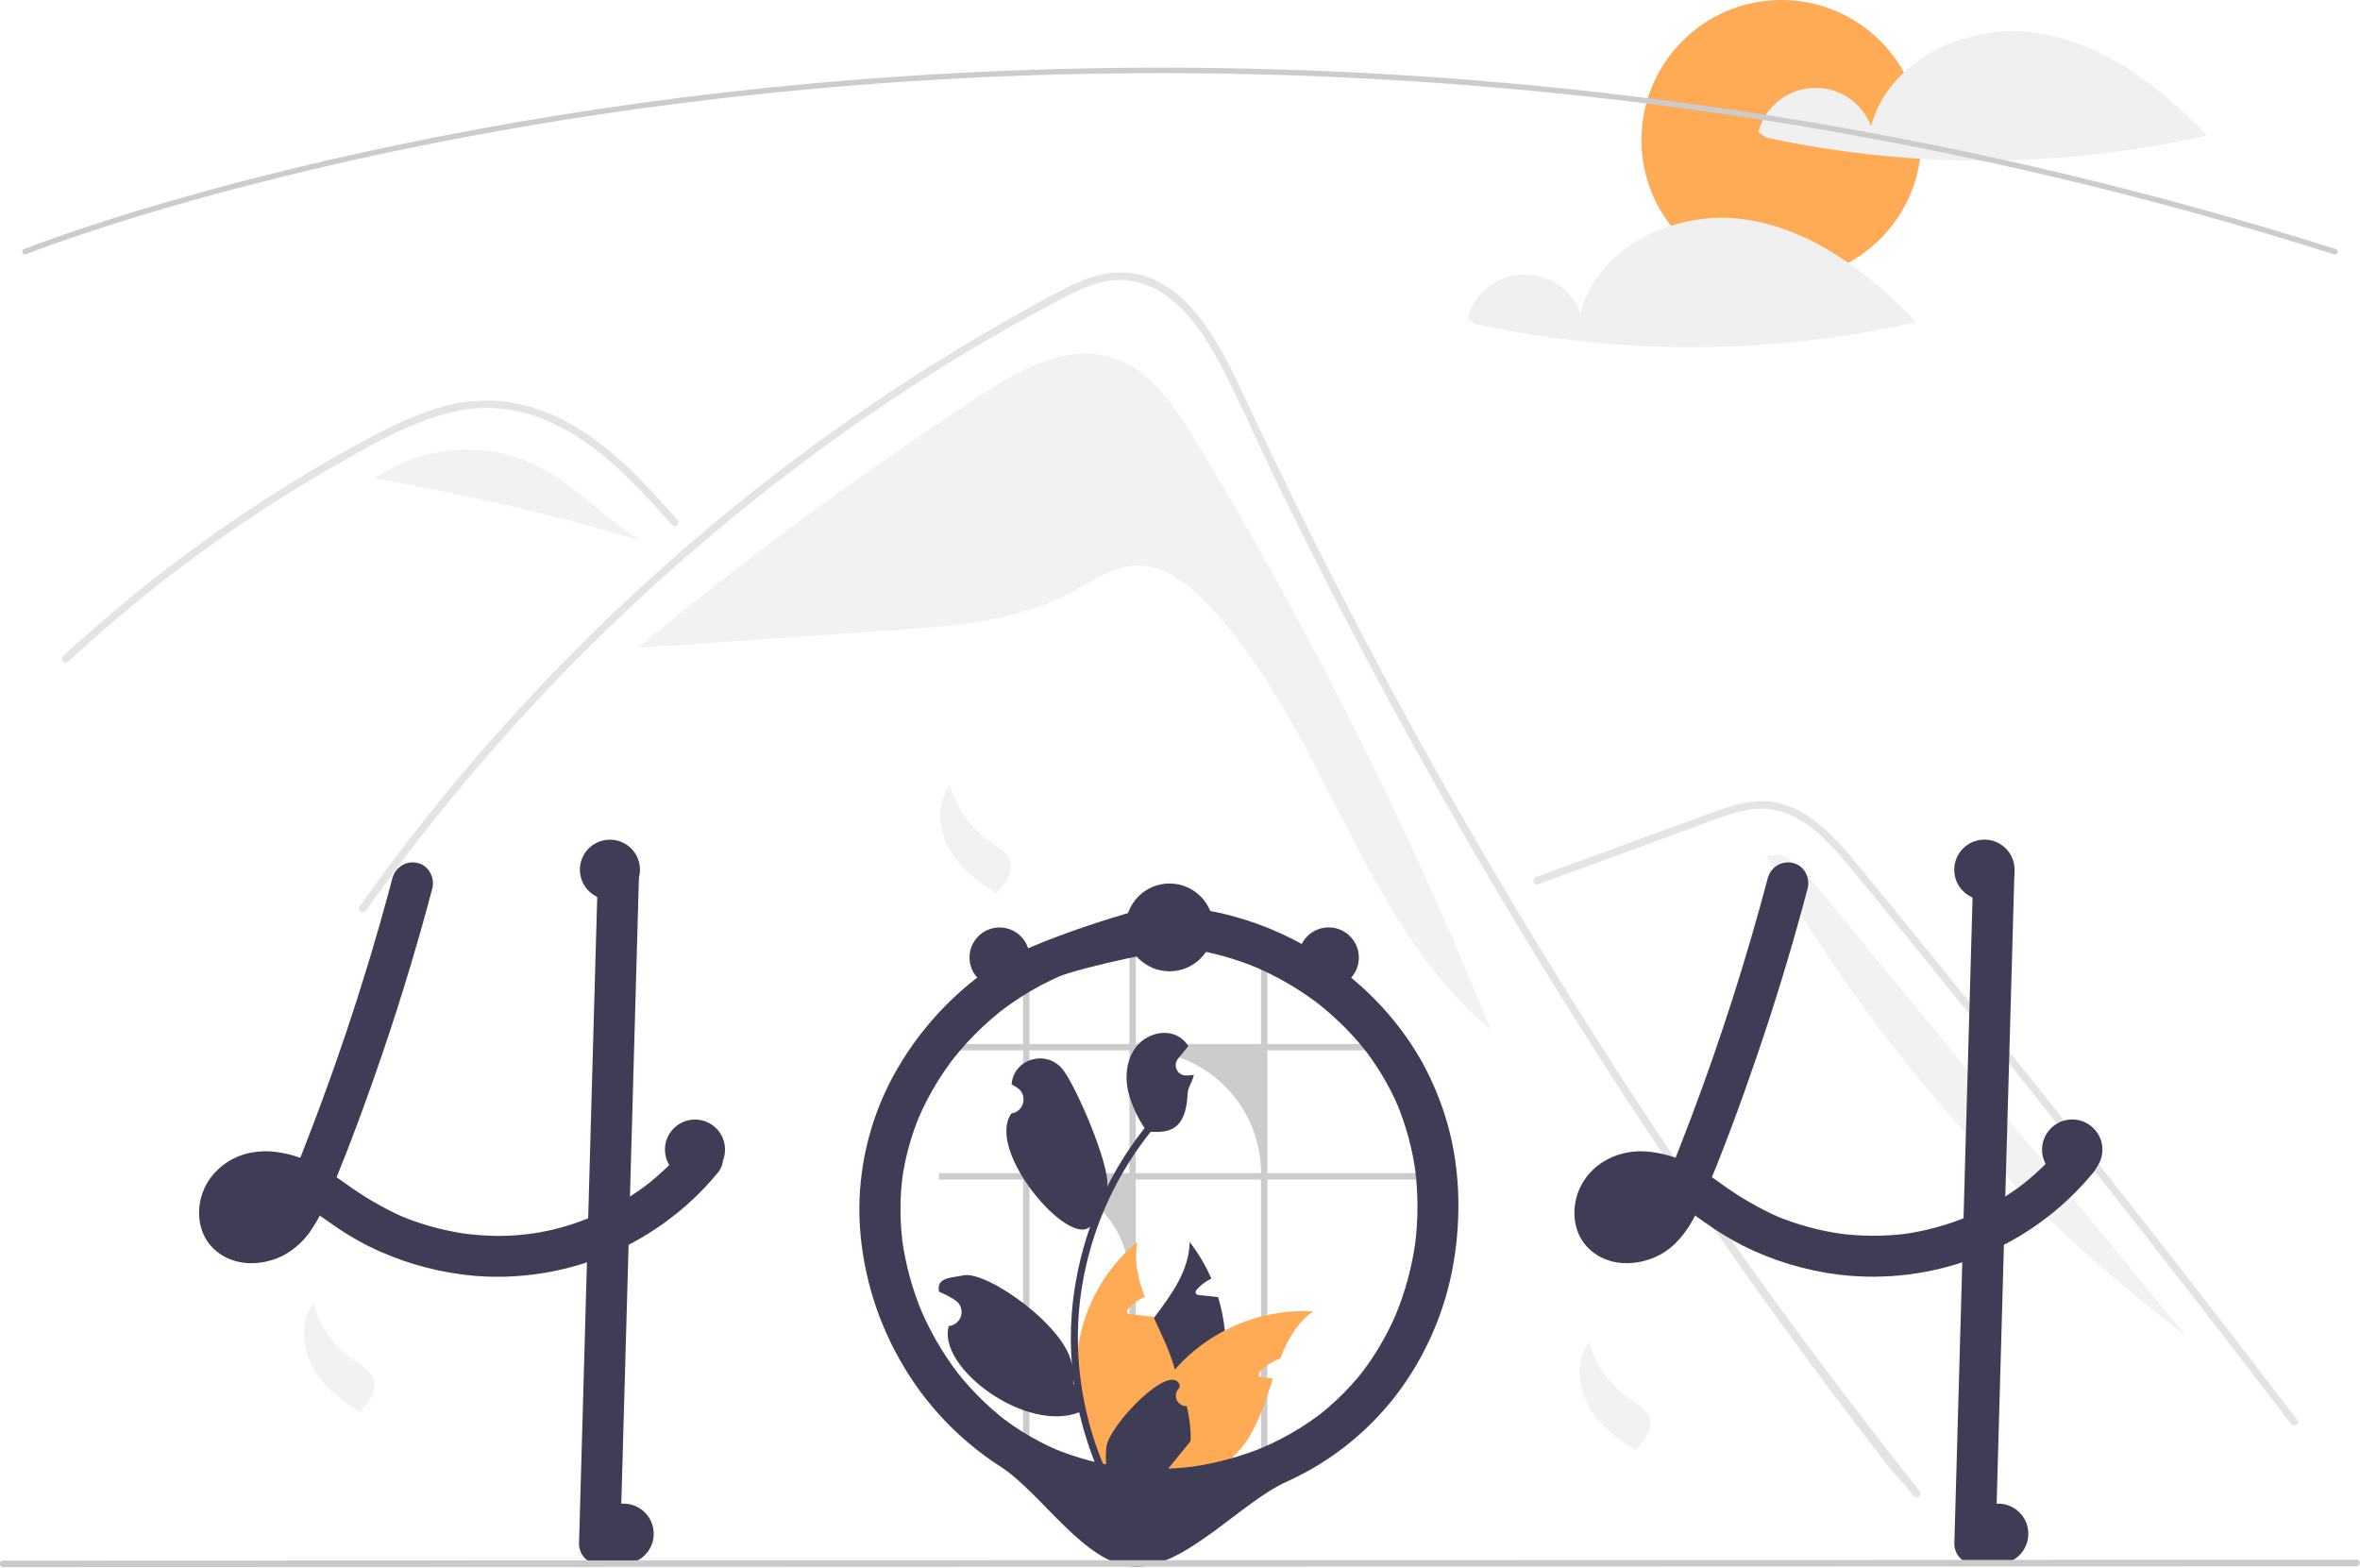
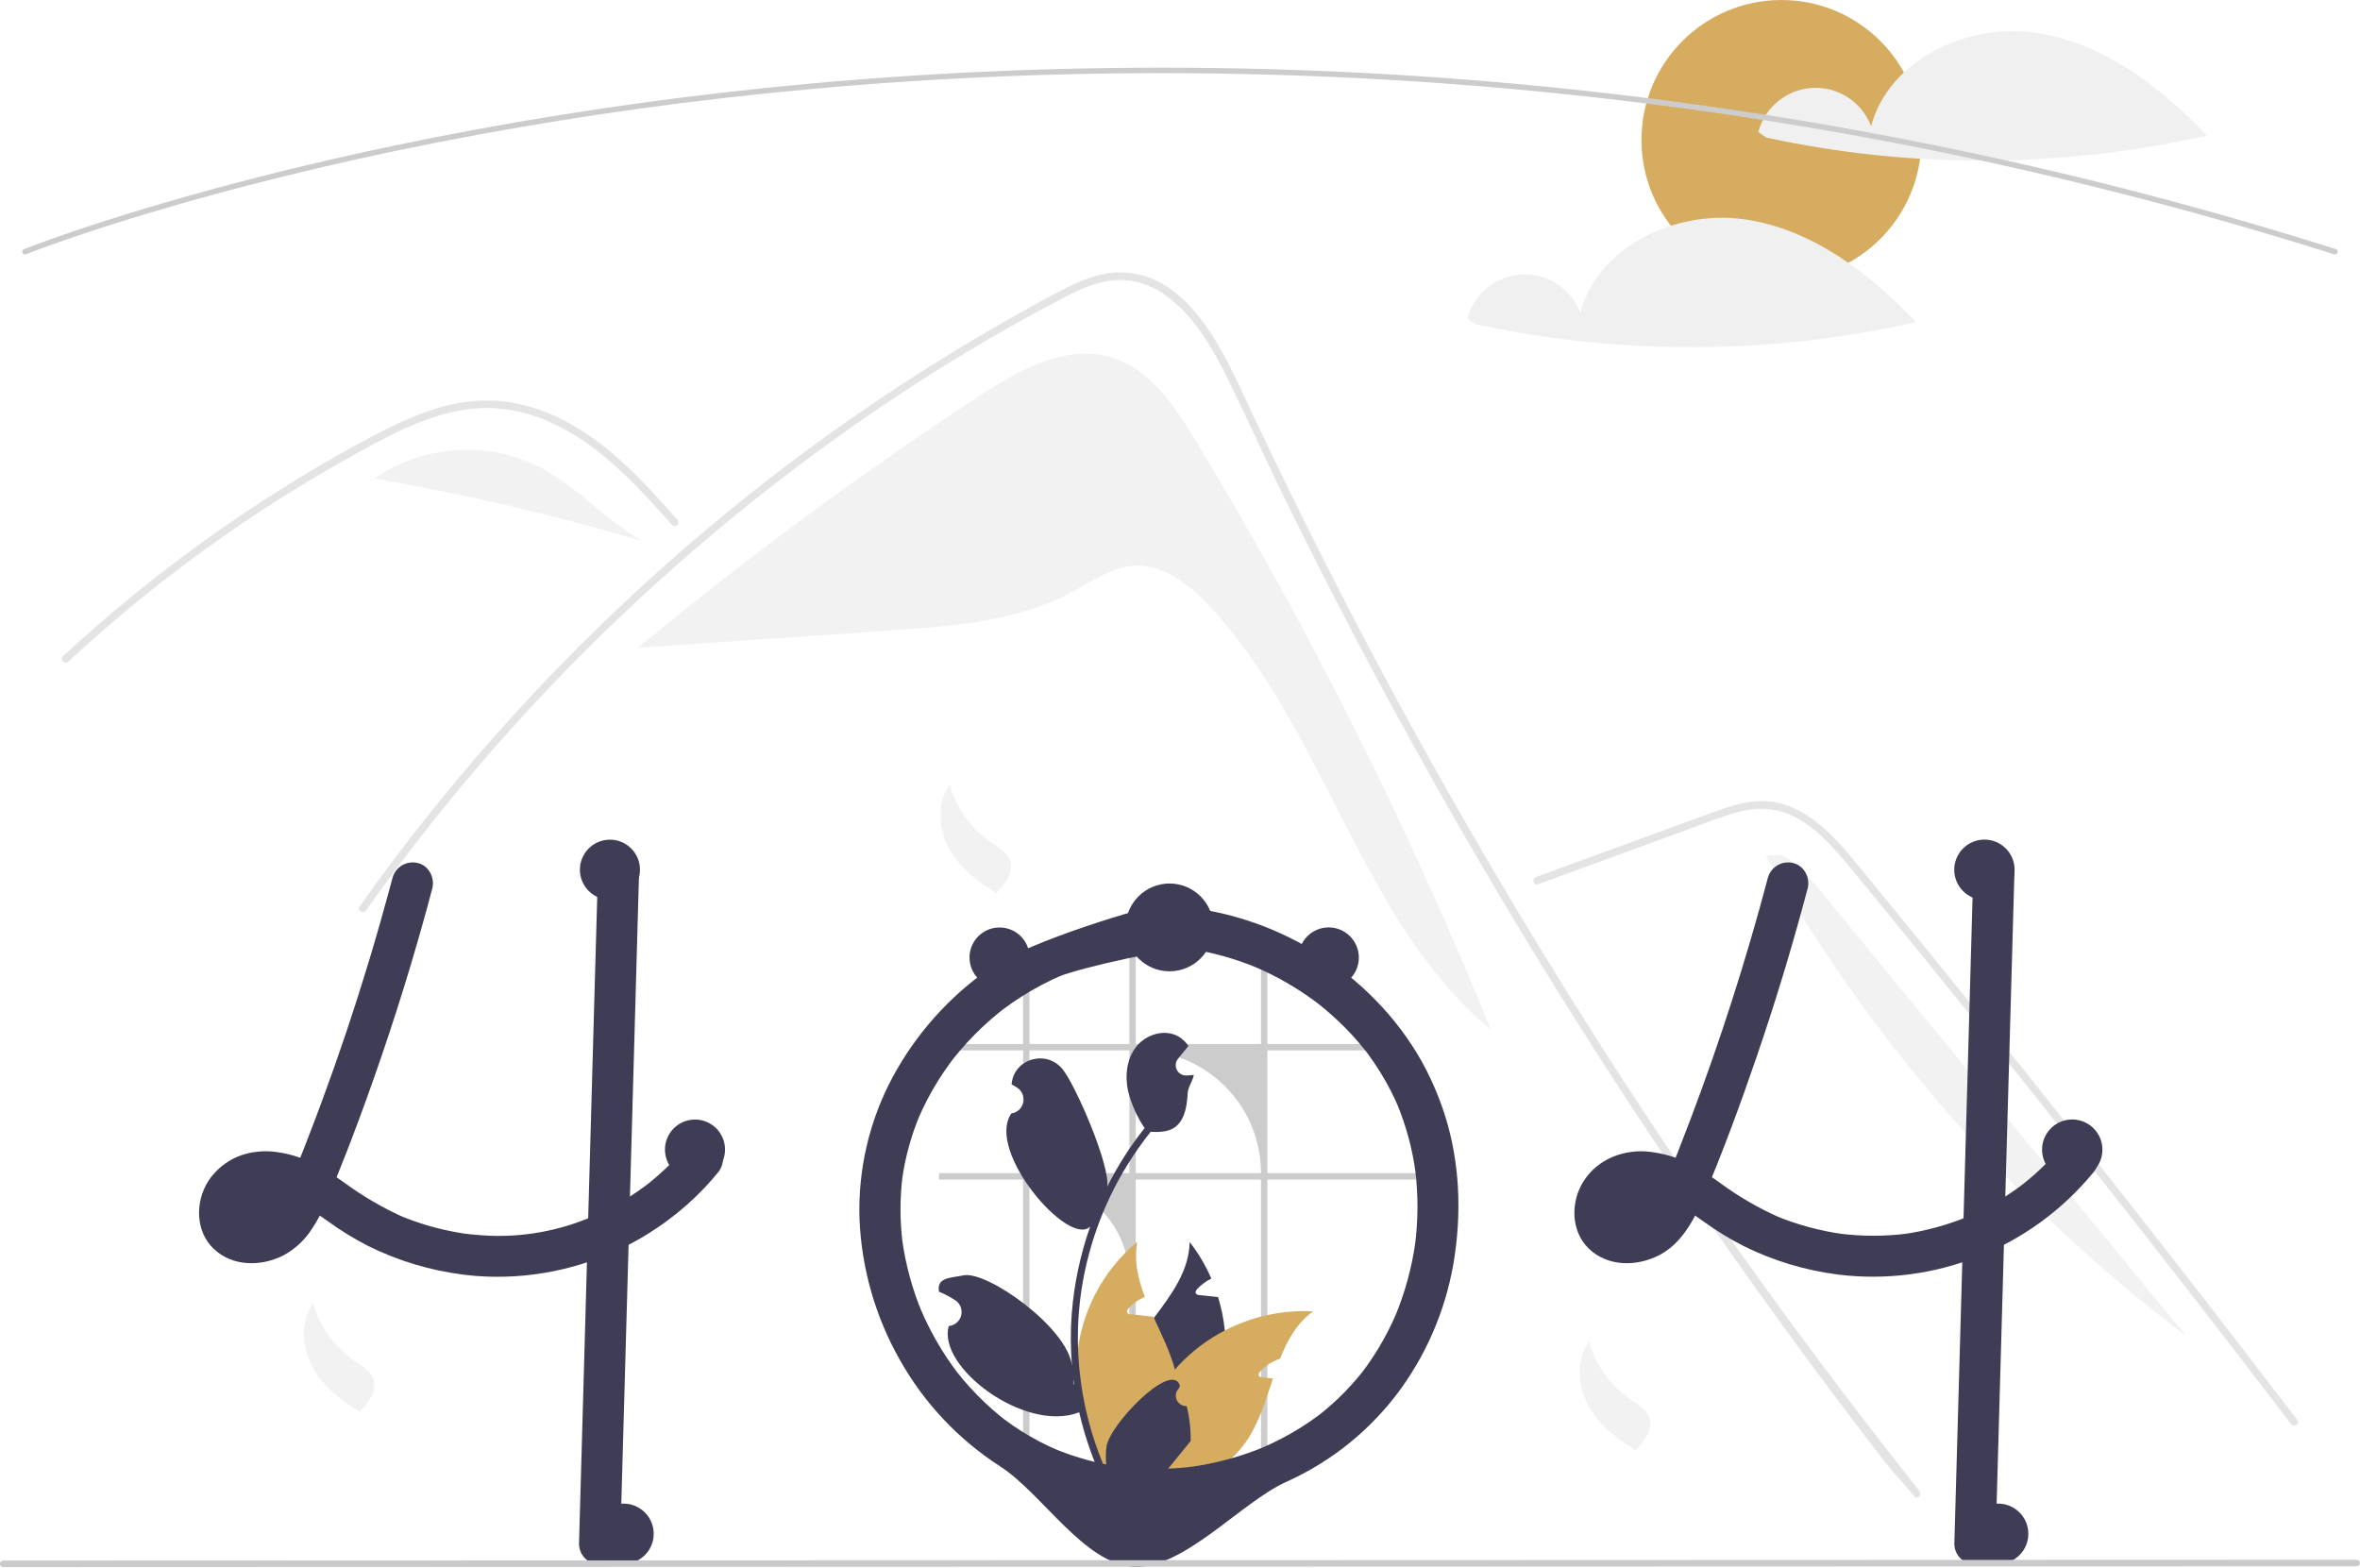
<svg xmlns="http://www.w3.org/2000/svg" data-name="Layer 1" width="860.131" height="571.148" viewBox="0 0 860.131 571.148">
  <path d="M605.67,324.953c-7.669-12.684-16.757-26.228-30.99-30.37-16.482-4.796-33.413,4.732-47.775,14.135a1392.157,1392.157,0,0,0-123.893,91.283l.043.492q46.226-3.188,92.451-6.376c22.265-1.535,45.296-3.283,64.972-13.816,7.467-3.997,14.745-9.336,23.206-9.708,10.512-.462,19.677,6.879,26.88,14.549,42.607,45.371,54.937,114.754,102.738,154.616A1516.995,1516.995,0,0,0,605.67,324.953Z" transform="translate(-169.9343 -164.426)" fill="#f2f2f2" />
  <path d="M867.571,709.781c-4.712-5.95-6.637-7.343-11.285-13.348q-56.764-73.416-106.708-151.792-33.924-53.23-64.483-108.504-14.549-26.278-28.3-52.969-10.67-20.695-20.865-41.638c-1.944-3.988-3.832-7.994-5.711-12.009-4.428-9.442-8.773-18.93-13.439-28.244-5.317-10.616-11.789-21.745-21.553-28.877a29.405,29.405,0,0,0-15.319-5.895c-7.948-.513-15.282,2.769-22.176,6.353-50.439,26.301-97.659,59.276-140.37,96.798A730.778,730.778,0,0,0,303.322,496.247c-1.008,1.439-3.392.064-2.374-1.384q6.009-8.498,12.257-16.813A734.817,734.817,0,0,1,500.805,303.064q18.248-11.826,37.183-22.542c6.362-3.603,12.752-7.16,19.251-10.497,6.371-3.273,13.137-6.215,20.416-6.325,24.77-.385,37.595,27.667,46.405,46.542q4.153,8.911,8.406,17.766,16.075,33.621,33.387,66.628,10.685,20.379,21.837,40.52,34.707,62.718,73.779,122.897c34.506,53.143,68.737,100.089,108.046,149.785C870.596,709.213,868.662,711.175,867.571,709.781Z" transform="translate(-169.9343 -164.426)" fill="#e4e4e4" />
  <path d="M414.916,355.804c-1.439-1.604-2.869-3.209-4.318-4.813-11.422-12.633-23.679-25.118-39.364-32.361a57.11,57.11,0,0,0-23.927-5.546c-8.562.028-16.932,2.273-24.843,5.418-3.74,1.494-7.398,3.19-11.001,4.996-4.116,2.072-8.159,4.281-12.183,6.509q-11.331,6.27-22.368,13.091-21.961,13.572-42.546,29.216-10.671,8.113-20.902,16.758-9.516,8.031-18.646,16.492c-1.302,1.201-3.245-.743-1.944-1.943,1.604-1.494,3.227-2.979,4.85-4.446q6.875-6.215,13.971-12.193,12.939-10.918,26.549-20.993,21.163-15.676,43.783-29.225,11.304-6.765,22.918-12.963c2.338-1.247,4.703-2.466,7.096-3.621a113.116,113.116,0,0,1,16.868-6.866,60.006,60.006,0,0,1,25.476-2.503,66.327,66.327,0,0,1,23.505,8.131c15.401,8.608,27.346,21.919,38.97,34.909C418.033,355.171,416.099,357.124,414.916,355.804Z" transform="translate(-169.9343 -164.426)" fill="#e4e4e4" />
  <path d="M730.477,486.711l36.905-13.498,18.323-6.702c5.968-2.183,11.921-4.667,18.09-6.23a28.539,28.539,0,0,1,16.374.209,37.738,37.738,0,0,1,12.771,7.917,103.64,103.64,0,0,1,10.475,11.186c3.989,4.794,7.92,9.639,11.868,14.467q24.441,29.891,48.563,60.041,24.121,30.15,47.92,60.556,23.857,30.48,47.385,61.216,2.882,3.765,5.76,7.534c1.06,1.388,3.449.02,2.375-1.388Q983.582,650.974,959.549,620.184q-24.092-30.864-48.516-61.466-24.424-30.601-49.179-60.937-6.167-7.558-12.354-15.099c-3.48-4.241-6.92-8.527-10.736-12.474-7.005-7.245-15.758-13.648-26.234-13.822-6.16-.102-12.121,1.852-17.844,3.923-6.17,2.232-12.325,4.506-18.486,6.759l-37.163,13.592-9.291,3.398c-1.649.603-.937,3.262.731,2.652Z" transform="translate(-169.9343 -164.426)" fill="#e4e4e4" />
  <path d="M366.377,334.526c-18.754-9.639-42.771-7.751-60.005,4.291a855.847,855.847,0,0,1,97.371,22.726C390.46,353.759,380.07,341.563,366.377,334.526Z" transform="translate(-169.9343 -164.426)" fill="#f2f2f2" />
  <path d="M306.188,338.784l-3.61,2.935c1.221-1.027,2.491-1.99,3.795-2.901C306.311,338.807,306.249,338.795,306.188,338.784Z" transform="translate(-169.9343 -164.426)" fill="#f2f2f2" />
  <path d="M831.549,486.846c-3.633-4.422-7.56-9.052-12.994-10.848l-5.073.2A575.436,575.436,0,0,0,966.749,651.418Q899.149,569.132,831.549,486.846Z" transform="translate(-169.9343 -164.426)" fill="#f2f2f2" />
  <path d="M516.084,450.367A37.481,37.481,0,0,0,531.015,471.325c2.82,1.92,6.157,3.762,7.122,7.035a8.379,8.379,0,0,1-.874,6.15,24.884,24.884,0,0,1-3.861,5.041l-.137.512c-6.998-4.147-13.656-9.393-17.522-16.551s-4.406-16.539.341-23.145" transform="translate(-169.9343 -164.426)" fill="#f2f2f2" />
  <path d="M749.084,653.367A37.481,37.481,0,0,0,764.015,674.325c2.82,1.92,6.157,3.762,7.122,7.035a8.379,8.379,0,0,1-.874,6.15,24.884,24.884,0,0,1-3.861,5.041l-.137.512c-6.998-4.147-13.656-9.393-17.522-16.551s-4.406-16.539.341-23.145" transform="translate(-169.9343 -164.426)" fill="#f2f2f2" />
  <path d="M284.084,639.367A37.481,37.481,0,0,0,299.015,660.325c2.82,1.92,6.157,3.762,7.122,7.035a8.379,8.379,0,0,1-.874,6.15,24.884,24.884,0,0,1-3.861,5.041l-.137.512c-6.998-4.147-13.656-9.393-17.522-16.551s-4.406-16.539.341-23.145" transform="translate(-169.9343 -164.426)" fill="#f2f2f2" />
-   <circle cx="649.249" cy="51" r="51" fill="#ffaa55" />
+   <circle cx="649.249" cy="51" r="51" fill="#d6ad60" />
  <path d="M911.219,176.296c-24.717-3.341-52.935,10.019-59.341,34.124a21.597,21.597,0,0,0-41.094,2.109l2.83,2.027a372.275,372.275,0,0,0,160.659-.726C957.079,195.76,935.935,179.637,911.219,176.296Z" transform="translate(-169.9343 -164.426)" fill="#f0f0f0" />
  <path d="M805.219,244.296c-24.717-3.341-52.935,10.019-59.341,34.124a21.597,21.597,0,0,0-41.094,2.109l2.83,2.027a372.275,372.275,0,0,0,160.659-.726C851.079,263.76,829.935,247.637,805.219,244.296Z" transform="translate(-169.9343 -164.426)" fill="#f0f0f0" />
  <path d="M1020.946,257.154a.982.982,0,0,1-.302-.047C756.237,173.489,523.199,184.424,374.264,208.321c-20.269,3.251-40.591,7.006-60.404,11.161-5.058,1.06-10.306,2.195-15.597,3.378-6.319,1.407-12.554,2.856-18.532,4.306q-3.873.917-7.595,1.849c-3.758.928-7.572,1.895-11.66,2.957-4.568,1.178-9.209,2.413-13.797,3.672a.442.442,0,0,1-.051.015l0.0.001c-5.183,1.415-10.338,2.871-15.323,4.325-2.698.779-5.304,1.548-7.799,2.307-.279.077-.526.151-.776.228l-.536.163c-.311.095-.617.188-.924.275l-.02.006 0.0.001-.812.252c-.968.293-1.912.579-2.841.864-24.545,7.566-38.038,12.949-38.171,13.002a1,1,0,1,1-.744-1.856c.134-.053,13.693-5.463,38.328-13.058.932-.286,1.879-.572,2.85-.866l.754-.234c.026-.01.052-.018.078-.025.305-.087.61-.18.919-.273l.537-.163c.268-.081.531-.161.801-.235,2.479-.754,5.093-1.524,7.798-2.307,4.987-1.455,10.147-2.911,15.334-4.328.016-.006.033-.01.049-.015v-.001c4.604-1.263,9.263-2.503,13.845-3.685,4.094-1.063,7.915-2.032,11.68-2.962q3.738-.93,7.609-1.853c5.985-1.451,12.233-2.902,18.563-4.312,5.299-1.184,10.556-2.322,15.622-3.383,19.843-4.162,40.198-7.923,60.497-11.179C523.096,182.415,756.467,171.463,1021.246,255.201a1.0 1,0,0,1-.301,1.953Z" transform="translate(-169.9343 -164.426)" fill="#ccc" />
  <path d="M432.923,584.266a6.729,6.729,0,0,0-1.7-2.67,6.43,6.43,0,0,0-.92-.71c-2.61-1.74-6.51-2.13-8.99,0a5.81,5.81,0,0,0-.69.71q-1.11,1.365-2.28,2.67c-1.28,1.46-2.59,2.87-3.96,4.24-.39.38-.78.77-1.18,1.15-.23.23-.46.45-.69.67-.88.84-1.78,1.65-2.69,2.45-.48.43-.96.85-1.45,1.26-.73.61-1.46,1.22-2.2,1.81-.07.05-.14.1-.21.16-.02.01-.03.03-.05.04-.01,0-.02,0-.03.02a.179.179,0,0,0-.07.05c-.22.15-.37.25-.48.34.04-.02.08-.05.12-.07-.18.14-.37.28-.55.42-1.75,1.29-3.54,2.53-5.37,3.69a99.21,99.21,0,0,1-14.22,7.55c-.33.13-.67.27-1.01.4a85.97,85.97,0,0,1-40.85,6.02q-2.13-.165-4.26-.45c-1.64-.24-3.27-.53-4.89-.86a97.932,97.932,0,0,1-18.02-5.44,118.652,118.652,0,0,1-20.66-12.12c-1-.71-2.01-1.42-3.02-2.11,1.15-2.82,2.28-5.64,3.38-8.48.55-1.37,1.08-2.74,1.6-4.12,4.09-10.63,7.93-21.36,11.61-32.13q5.58-16.365,10.53-32.92.51-1.68.99-3.36,2.595-8.745,4.98-17.53c.15-.57.31-1.13.45-1.7q.69-2.52,1.35-5.04c1-3.79-1.26-8.32-5.24-9.23a7.634,7.634,0,0,0-9.22,5.24c-.43,1.62-.86,3.23-1.3,4.85q-3.165,11.745-6.66,23.41-.51,1.68-1.02,3.36-7.71,25.41-16.93,50.31-1.11,3.015-2.25,6.01c-.37.98-.74,1.96-1.12,2.94-.73,1.93-1.48,3.86-2.23,5.79-.43,1.13-.87,2.26-1.31,3.38-.29.71-.57,1.42-.85,2.12a41.809,41.809,0,0,0-8.81-2.12l-.48-.06a27.397,27.397,0,0,0-7.01.06,23.914,23.914,0,0,0-17.24,10.66c-4.77,7.51-4.71,18.25,1.98,24.63,6.89,6.57,17.32,6.52,25.43,2.41a28.351,28.351,0,0,0,10.52-9.86,50.569,50.569,0,0,0,2.74-4.65c.21.14.42.28.63.43.8.56,1.6,1.13,2.39,1.69a111.738,111.738,0,0,0,14.51,8.91,108.359,108.359,0,0,0,34.62,10.47c.27.03.53.07.8.1,1.33.17,2.67.3,4.01.41a103.782,103.782,0,0,0,55.58-11.36q2.175-1.125,4.31-2.36,3.315-1.92,6.48-4.08c1.15-.78,2.27-1.57,3.38-2.4a101.042,101.042,0,0,0,13.51-11.95q2.355-2.475,4.51-5.11a8.061,8.061,0,0,0,2.2-5.3A7.564,7.564,0,0,0,432.923,584.266Zm-165.59,23.82c.21-.15.42-.31.62-.47C267.893,607.766,267.603,607.936,267.333,608.086Zm3.21-3.23c-.23.26-.44.52-.67.78a23.366,23.366,0,0,1-2.25,2.2c-.11.1-.23.2-.35.29a.01.01,0,0,0-.01.01,3.804,3.804,0,0,0-.42.22q-.645.39-1.32.72a17.005,17.005,0,0,1-2.71.75,16.799,16.799,0,0,1-2.13.02h-.02a14.823,14.823,0,0,1-1.45-.4c-.24-.12-.47-.26-.7-.4-.09-.08-.17-.16-.22-.21a2.44,2.44,0,0,1-.27-.29.01.01,0,0,0-.01-.01c-.11-.2-.23-.4-.34-.6a.031.031,0,0,1-.01-.02c-.08-.25-.15-.51-.21-.77a12.511,12.511,0,0,1,.01-1.37,13.467,13.467,0,0,1,.54-1.88,11.068,11.068,0,0,1,.69-1.26c.02-.04.12-.2.23-.38.01-.01.01-.01.01-.02.15-.17.3-.35.46-.51.27-.3.56-.56.85-.83a18.022,18.022,0,0,1,1.75-1.01,19.481,19.481,0,0,1,2.93-.79,24.989,24.989,0,0,1,4.41.04,30.301,30.301,0,0,1,4.1,1.01,36.945,36.945,0,0,1-2.77,4.54C270.623,604.746,270.583,604.806,270.543,604.856Zm-11.12-3.29a2.18,2.18,0,0,1-.31.39A1.409,1.409,0,0,1,259.423,601.566Z" transform="translate(-169.9343 -164.426)" fill="#3f3d56" />
  <path d="M402.863,482.136q-.135,4.71-.27,9.42-.285,10.455-.59,20.92-.315,11.775-.66,23.54-.165,6.075-.34,12.15-.465,16.365-.92,32.72c-.03,1.13-.07,2.25-.1,3.38q-.225,8.115-.45,16.23-.255,8.805-.5,17.61-.18,6.6-.37,13.21-1.35,47.895-2.7,95.79a7.648,7.648,0,0,1-7.5,7.5,7.561,7.561,0,0,1-7.5-7.5q.75-26.94,1.52-53.88.675-24.36,1.37-48.72.225-8.025.45-16.06.345-12.09.68-24.18c.03-1.13.07-2.25.1-3.38.02-.99.05-1.97.08-2.96q.66-23.475,1.32-46.96.27-9.24.52-18.49.3-10.545.6-21.08c.09-3.09.17-6.17.26-9.26a7.648,7.648,0,0,1,7.5-7.5A7.561,7.561,0,0,1,402.863,482.136Z" transform="translate(-169.9343 -164.426)" fill="#3f3d56" />
  <path d="M814.291,484.217a893.238,893.238,0,0,1-28.161,87.941c-3.007,7.946-6.083,15.877-9.371,23.712l.756-1.792a54.583,54.583,0,0,1-5.59,10.612q-.229.321-.467.636,1.166-1.49.443-.589c-.254.301-.505.602-.768.895a23.664,23.664,0,0,1-2.249,2.203q-.301.258-.612.504l.938-.729c-.109.257-.873.597-1.111.743a18.254,18.254,0,0,1-2.405,1.219l1.792-.756a19.086,19.086,0,0,1-4.231,1.161l1.994-.268a17.021,17.021,0,0,1-4.298.046l1.994.268a14.002,14.002,0,0,1-3.405-.917l1.792.756a12.012,12.012,0,0,1-1.679-.896c-.271-.177-1.105-.809-.015.025,1.133.866.146.074-.088-.156-.194-.192-.37-.4-.56-.595-.882-.905.996,1.557.397.499a18.182,18.182,0,0,1-.878-1.637l.756,1.792a11.925,11.925,0,0,1-.728-2.651l.268,1.994a13.651,13.651,0,0,1-.003-3.405l-.268,1.994a15.964,15.964,0,0,1,.995-3.68l-.756,1.792a16.729,16.729,0,0,1,1.178-2.298,6.729,6.729,0,0,1,.729-1.071c.049.016-1.269,1.513-.569.757.183-.198.354-.406.539-.602.296-.314.614-.601.926-.898,1.045-.994-1.462.966-.257.179a19.049,19.049,0,0,1,2.749-1.499l-1.792.756a20.311,20.311,0,0,1,4.995-1.34l-1.994.268a25.628,25.628,0,0,1,6.461.076l-1.994-.268a33.211,33.211,0,0,1,7.892,2.22l-1.792-.756c5.39,2.314,10.163,5.749,14.928,9.118a111.95,111.95,0,0,0,14.506,8.906,108.388,108.388,0,0,0,34.622,10.474,103.933,103.933,0,0,0,92.586-36.752,8.078,8.078,0,0,0,2.197-5.303,7.632,7.632,0,0,0-2.197-5.303c-2.752-2.526-7.949-3.239-10.607,0a95.636,95.636,0,0,1-8.107,8.727q-2.017,1.914-4.142,3.71-1.214,1.026-2.461,2.011c-.393.311-1.619,1.138.263-.197-.431.306-.845.64-1.271.955a99.269,99.269,0,0,1-20.332,11.565l1.792-.756a96.836,96.836,0,0,1-24.171,6.622l1.994-.268a97.643,97.643,0,0,1-25.754-.038l1.994.268a99.8,99.8,0,0,1-24.857-6.77l1.792.756a116.025,116.025,0,0,1-21.736-12.591,86.877,86.877,0,0,0-11.113-6.994,42.824,42.824,0,0,0-14.438-4.389c-9.439-1.111-19.057,2.566-24.246,10.72-4.776,7.505-4.714,18.244,1.974,24.625,6.888,6.572,17.318,6.517,25.436,2.406,7.817-3.959,12.513-12.185,15.815-19.942,7.431-17.455,14.01-35.314,20.14-53.263q9.097-26.637,16.499-53.813.917-3.366,1.807-6.739c1.001-3.789-1.261-8.32-5.238-9.226a7.633,7.633,0,0,0-9.226,5.238Z" transform="translate(-169.9343 -164.426)" fill="#3f3d56" />
  <path d="M889.124,482.136l-2.7,95.793-2.685,95.294-1.518,53.884a7.565,7.565,0,0,0,7.5,7.5,7.649,7.649,0,0,0,7.5-7.5l2.7-95.793,2.685-95.294,1.518-53.884a7.565,7.565,0,0,0-7.5-7.5,7.649,7.649,0,0,0-7.5,7.5Z" transform="translate(-169.9343 -164.426)" fill="#3f3d56" />
  <path d="M629.526,700.361h2.329V594.319h54.329v-2.323H631.855V547.252H673.81q-.923-1.173-1.899-2.317H631.855V515.382c-.77-.328-1.547-.645-2.329-.944V544.935h-45.652V507.07c-.782.036-1.553.09-2.329.155v37.71h-36.42V516.684c-.782.346-1.553.711-2.317,1.093V544.935h-30.616v2.317h30.616v44.744h-30.616v2.323h30.616V700.361h2.317V594.319a36.413,36.413,0,0,1,36.42,36.42v69.622h2.329V594.319h45.652Zm-84.401-108.365V547.252h36.42v44.744Zm38.749,0V547.252h.914a44.741,44.741,0,0,1,44.738,44.744Z" transform="translate(-169.9343 -164.426)" opacity="0.2" />
  <path d="M615.303,668.566a63.059,63.059,0,0,1-20.05,33.7c-.74.64-1.48,1.26-2.25,1.87q-2.805.255-5.57.52c-1.53.14-3.04.29-4.54.43l-.27.03-.19-1.64-.76-6.64a37.623,37.623,0,0,1-3.3-32.44c2.64-7.12,7.42-13.41,12.12-19.65,6.49-8.62,12.8-17.14,13.03-27.65a60.544,60.544,0,0,1,7.9,13.33,16.432,16.432,0,0,0-5.12,3.77c-.41.45-.82,1.08-.54,1.62.24.46.84.57,1.36.63,1.25.13,2.51.26,3.76.39,1,.11,2,.21,3,.32a63.99,63.99,0,0,1,2.45,12.18A61.189,61.189,0,0,1,615.303,668.566Z" transform="translate(-169.9343 -164.426)" fill="#3f3d56" />
-   <path d="M648.503,642.356c-5.9,4.29-9.35,10.46-12.03,17.26a16.628,16.628,0,0,0-7.17,4.58c-.41.45-.82,1.08-.54,1.62.24.46.84.57,1.36.63,1.25.13,2.51.26,3.76.39-2.68,8.04-5.14,16.36-9.88,23.15a36.989,36.989,0,0,1-12.03,10.91,38.492,38.492,0,0,1-4.02,1.99q-7.62.585-14.95,1.25-2.805.255-5.57.52c-1.53.14-3.04.29-4.54.43q-.015-.825,0-1.65a63.304,63.304,0,0,1,15.25-39.86c.45-.52.91-1.03,1.38-1.54a61.792,61.792,0,0,1,16.81-12.7A62.654,62.654,0,0,1,648.503,642.356Z" transform="translate(-169.9343 -164.426)" fill="#ffaa55" />
-   <path d="M589.163,699.526l-1.15,3.4-.58,1.73c-1.53.14-3.04.29-4.54.43l-.27.03c-1.66.17-3.31.34-4.96.51-.43-.5-.86-1.01-1.28-1.53a62.03,62.03,0,0,1,8.07-87.11c-1.32,6.91.22,13.53,2.75,20.1-.27.11-.53.22-.78.34a16.432,16.432,0,0,0-5.12,3.77c-.41.45-.82,1.08-.54,1.62.24.46.84.57,1.36.63,1.25.13,2.51.26,3.76.39,1,.11,2,.21,3,.32q.705.075,1.41.15c.07.15.13.29.2.44,2.85,6.18,5.92,12.39,7.65,18.83a43.666,43.666,0,0,1,1.02,4.91A37.604,37.604,0,0,1,589.163,699.526Z" transform="translate(-169.9343 -164.426)" fill="#ffaa55" />
+   <path d="M648.503,642.356c-5.9,4.29-9.35,10.46-12.03,17.26a16.628,16.628,0,0,0-7.17,4.58c-.41.45-.82,1.08-.54,1.62.24.46.84.57,1.36.63,1.25.13,2.51.26,3.76.39-2.68,8.04-5.14,16.36-9.88,23.15a36.989,36.989,0,0,1-12.03,10.91,38.492,38.492,0,0,1-4.02,1.99q-7.62.585-14.95,1.25-2.805.255-5.57.52c-1.53.14-3.04.29-4.54.43q-.015-.825,0-1.65a63.304,63.304,0,0,1,15.25-39.86c.45-.52.91-1.03,1.38-1.54a61.792,61.792,0,0,1,16.81-12.7A62.654,62.654,0,0,1,648.503,642.356Z" transform="translate(-169.9343 -164.426)" fill="#d6ad60" />
+   <path d="M589.163,699.526l-1.15,3.4-.58,1.73c-1.53.14-3.04.29-4.54.43l-.27.03c-1.66.17-3.31.34-4.96.51-.43-.5-.86-1.01-1.28-1.53a62.03,62.03,0,0,1,8.07-87.11c-1.32,6.91.22,13.53,2.75,20.1-.27.11-.53.22-.78.34a16.432,16.432,0,0,0-5.12,3.77c-.41.45-.82,1.08-.54,1.62.24.46.84.57,1.36.63,1.25.13,2.51.26,3.76.39,1,.11,2,.21,3,.32q.705.075,1.41.15c.07.15.13.29.2.44,2.85,6.18,5.92,12.39,7.65,18.83a43.666,43.666,0,0,1,1.02,4.91A37.604,37.604,0,0,1,589.163,699.526Z" transform="translate(-169.9343 -164.426)" fill="#d6ad60" />
  <path d="M689.821,554.487c-8.609-16.792-21.946-30.921-37.632-41.304a114.237,114.237,0,0,0-52.563-18.38q-3.69-.335-7.399-.393c-2.921-.044-46.866,12.632-61.587,22.982a114.295,114.295,0,0,0-35.333,39.527,102.5,102.5,0,0,0-12.126,51.633,113.564,113.564,0,0,0,14.703,51.476,110.475,110.475,0,0,0,36.444,38.746C549.667,708.561,565.074,734.51,583.183,735.426c18.246.923,39.054-23.555,55.695-30.987a104.425,104.425,0,0,0,41.726-34.005,110.25,110.25,0,0,0,19.599-48.948c2.574-18.083,1.374-36.733-4.801-54.016a111.86,111.86,0,0,0-5.58-12.983c-1.78-3.505-6.996-4.796-10.261-2.691a7.68,7.68,0,0,0-2.691,10.261q1.568,3.088,2.915,6.278l-.756-1.792a101.151,101.151,0,0,1,6.876,25.538l-.268-1.994a109.229,109.229,0,0,1-.066,28.683l.268-1.994a109.734,109.734,0,0,1-7.555,27.674l.756-1.792a104.212,104.212,0,0,1-6.672,13.098q-1.923,3.186-4.081,6.222c-.632.888-1.283,1.761-1.939,2.631-.856,1.136,1.167-1.483.282-.369-.151.19-.3.38-.452.569q-.681.852-1.382,1.688a93.613,93.613,0,0,1-10.176,10.384q-1.366,1.192-2.778,2.331c-.469.378-.932.773-1.421,1.125.019-.013,1.58-1.199.656-.511-.29.216-.579.436-.87.652q-2.91,2.156-5.974,4.092a103.485,103.485,0,0,1-14.756,7.713l1.792-.756a109.215,109.215,0,0,1-27.597,7.552l1.994-.268a108.154,108.154,0,0,1-28.589.051l1.994.268a99.835,99.835,0,0,1-25.095-6.784l1.792.756a93.643,93.643,0,0,1-13.416-6.991q-3.174-2-6.184-4.247c-.286-.214-.57-.43-.855-.645-.915-.691.658.51.67.518a19.169,19.169,0,0,1-1.535-1.225q-1.454-1.184-2.861-2.422a101.989,101.989,0,0,1-10.493-10.709q-1.213-1.434-2.374-2.911c-.335-.426-.947-1.29.404.529-.178-.239-.362-.474-.542-.712q-.647-.858-1.276-1.728-2.203-3.048-4.188-6.246a109.29,109.29,0,0,1-7.805-15.108l.756,1.792a106.588,106.588,0,0,1-7.34-26.837l.268,1.994a97.866,97.866,0,0,1-.048-25.636l-.268,1.994A94.673,94.673,0,0,1,505.276,570.55l-.756,1.792a101.557,101.557,0,0,1,7.195-13.856q2.066-3.323,4.378-6.485.525-.718,1.062-1.428c.324-.428,1.215-1.493-.305.388.149-.184.293-.374.439-.56q1.269-1.608,2.6-3.165A107.402,107.402,0,0,1,530.772,536.215q1.474-1.292,2.995-2.529.691-.562,1.391-1.113c.187-.147.376-.291.562-.439-1.997,1.59-.555.433-.102.093q3.134-2.348,6.435-4.461a103.644,103.644,0,0,1,15.387-8.108l-1.792.756c7.76-3.258,42.141-10.949,48.394-10.11l-1.994-.268A106.225,106.225,0,0,1,628.768,517.419l-1.792-.756a110.313,110.313,0,0,1,12.6,6.329q3.043,1.784,5.967,3.763,1.384.937,2.738,1.915.677.489,1.346.989c.248.185.494.373.741.558,1.039.779-1.431-1.128-.342-.267a110.843,110.843,0,0,1,10.368,9.253q2.401,2.445,4.637,5.045,1.147,1.334,2.246,2.708c.364.455,1.605,2.101.084.085.372.493.747.982,1.114,1.479a97.977,97.977,0,0,1,8.392,13.538c1.793,3.498,6.987,4.802,10.261,2.691A7.677,7.677,0,0,0,689.821,554.487Z" transform="translate(-169.9343 -164.426)" fill="#3f3d56" />
  <path d="M602.431,676.882a3.78,3.78,0,0,1-2.739-6.551c.095-.379.164-.651.259-1.03q-.051-.124-.103-.247c-3.48-8.298-25.685,14.833-26.645,22.632a30.029,30.029,0,0,0,.527,10.328A120.392,120.392,0,0,1,562.778,652.01a116.202,116.202,0,0,1,.721-12.963q.597-5.293,1.657-10.511a121.787,121.787,0,0,1,24.151-51.616c6.874.384,12.898-.663,13.48-13.985.103-2.37,1.861-4.422,2.248-6.756-.656.086-1.323.14-1.979.183-.204.011-.42.021-.624.032l-.077.003a3.745,3.745,0,0,1-3.076-6.101q.425-.523.851-1.046c.43-.538.871-1.065,1.302-1.603a1.865,1.865,0,0,0,.14-.161c.495-.613.99-1.216,1.485-1.829a10.829,10.829,0,0,0-3.55-3.432c-4.959-2.905-11.801-.893-15.384,3.593-3.593,4.486-4.271,10.779-3.023,16.384a43.398,43.398,0,0,0,6.003,13.383c-.269.344-.549.678-.818,1.022a122.574,122.574,0,0,0-12.794,20.268c1.016-7.939-11.412-36.608-16.218-42.681-5.773-7.294-17.611-4.111-18.628,5.136q-.015.134-.029.268,1.071.604,2.096,1.282a5.127,5.127,0,0,1-2.067,9.33l-.105.016c-9.556,13.644,21.077,49.155,28.745,41.181a125.11,125.11,0,0,0-6.734,31.693,118.664,118.664,0,0,0,.086,19.16l-.032-.226C558.902,648.154,529.674,627.514,521.139,629.233c-4.917.99-9.76.765-9.013,5.725q.018.119.036.237a34.442,34.442,0,0,1,3.862,1.861q1.071.604,2.096,1.282a5.127,5.127,0,0,1-2.067,9.33l-.105.016c-.075.011-.14.022-.215.032-4.35,14.966,27.907,39.12,47.518,31.435h.011a125.075,125.075,0,0,0,8.402,24.528H601.679c.108-.334.204-.678.301-1.011a34.102,34.102,0,0,1-8.305-.495c2.227-2.733,4.454-5.487,6.681-8.219a1.861,1.861,0,0,0,.14-.161c1.13-1.398,2.27-2.786,3.399-4.185l.001-.002a49.952,49.952,0,0,0-1.464-12.725Zm-34.371-67.613.016-.021-.016.043Zm-6.648,59.932-.258-.581c.011-.42.011-.839,0-1.269,0-.118-.021-.237-.021-.355.097.742.183,1.485.29,2.227Z" transform="translate(-169.9343 -164.426)" fill="#3f3d56" />
  <circle cx="95.249" cy="439" r="11" fill="#3f3d56" />
  <circle cx="227.249" cy="559" r="11" fill="#3f3d56" />
  <circle cx="728.249" cy="559" r="11" fill="#3f3d56" />
  <circle cx="755.249" cy="419" r="11" fill="#3f3d56" />
  <circle cx="723.249" cy="317" r="11" fill="#3f3d56" />
  <path d="M434.183,583.426a10.949,10.949,0,1,1-.21-2.16A10.992,10.992,0,0,1,434.183,583.426Z" transform="translate(-169.9343 -164.426)" fill="#3f3d56" />
  <circle cx="484.249" cy="349" r="11" fill="#3f3d56" />
  <path d="M545.183,513.426a10.949,10.949,0,1,1-.21-2.16A10.992,10.992,0,0,1,545.183,513.426Z" transform="translate(-169.9343 -164.426)" fill="#3f3d56" />
  <path d="M403.183,481.426a10.949,10.949,0,1,1-.21-2.16A10.992,10.992,0,0,1,403.183,481.426Z" transform="translate(-169.9343 -164.426)" fill="#3f3d56" />
  <circle cx="599.249" cy="443" r="11" fill="#3f3d56" />
  <circle cx="426.249" cy="338" r="16" fill="#3f3d56" />
  <path d="M1028.875,735.267l-857.75.307a1.191,1.191,0,1,1,0-2.381l857.75-.307a1.191,1.191,0,0,1,0,2.381Z" transform="translate(-169.9343 -164.426)" fill="#cacaca" />
</svg>
